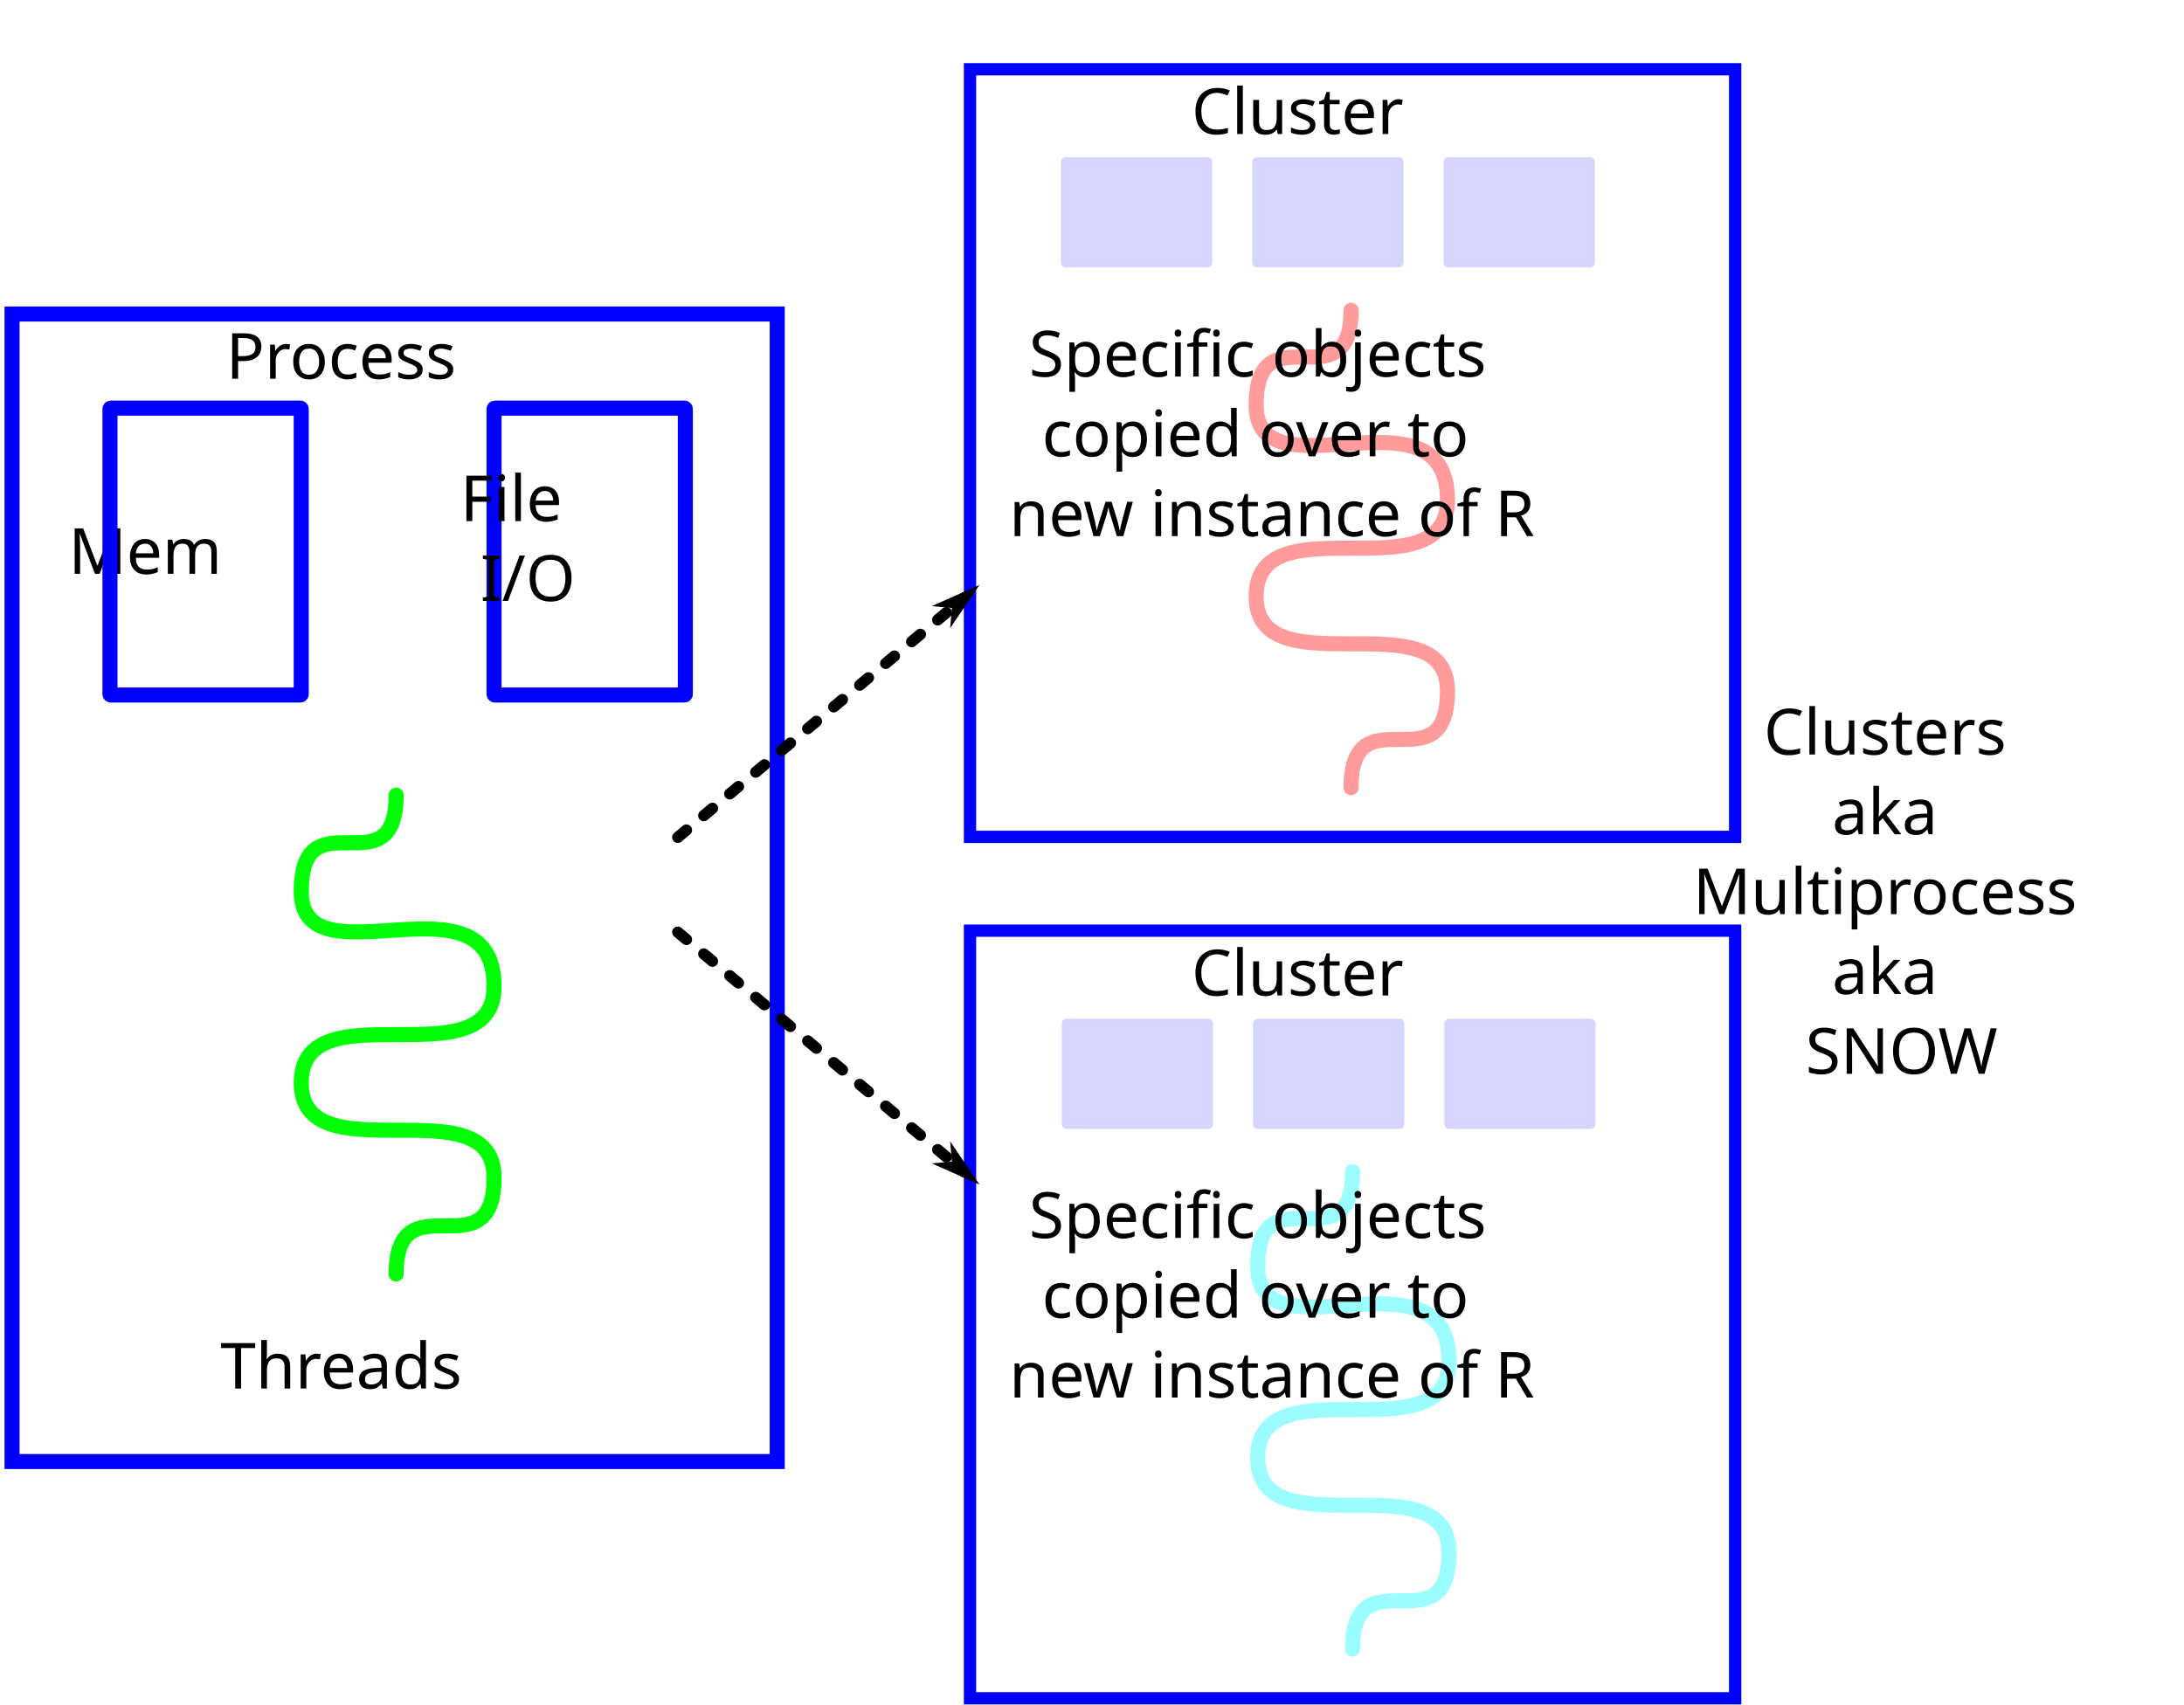
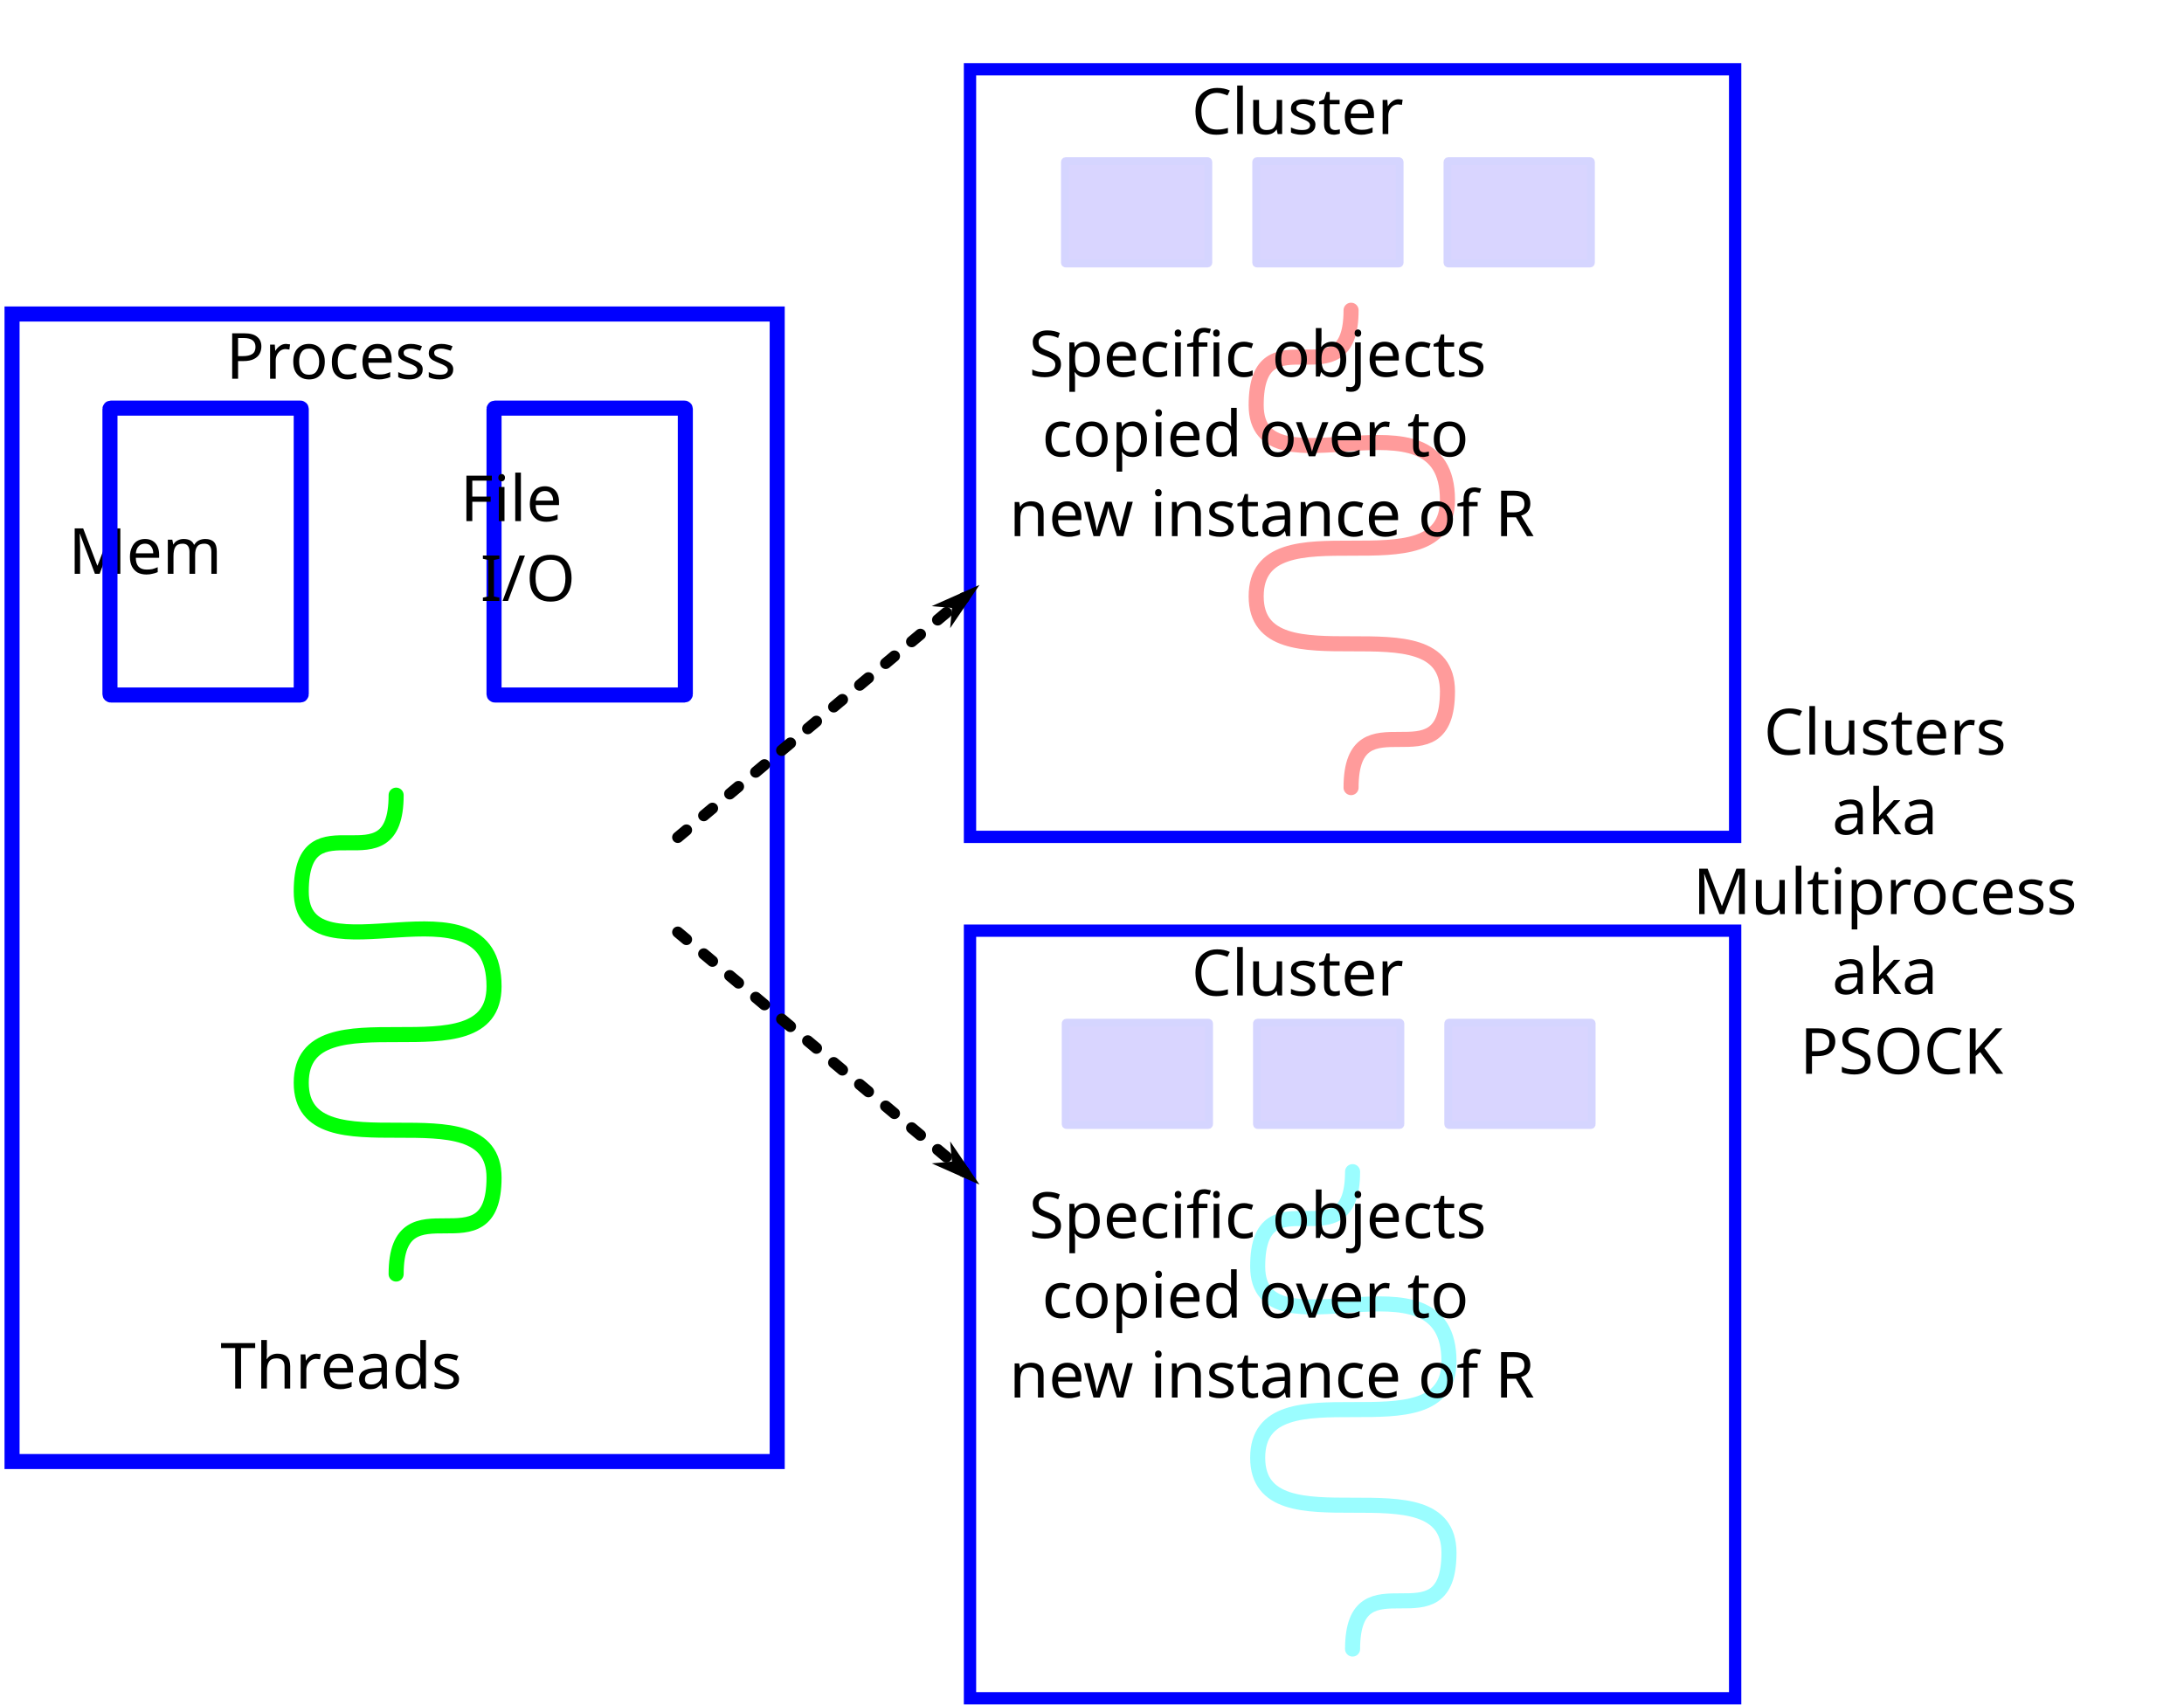
<svg xmlns="http://www.w3.org/2000/svg" width="145mm" height="113.2mm" viewBox="0 0 145 113.2" version="1.1" id="svg10740">
  <defs id="defs10734">
    <marker orient="auto" refY="0" refX="0" id="Arrow1Send-4" style="overflow:visible">
      <path id="path1141-8" d="M 0,0 L 5,-5 L -12.5,0 L 5,5 Z" style="fill:#000000;fill-opacity:1;fill-rule:evenodd;stroke:#000000;stroke-width:1pt;stroke-opacity:1" transform="matrix(-0.2,0,0,-0.2,-1.2,0)" />
    </marker>
    <marker orient="auto" refY="0" refX="0" id="Arrow1Send" style="overflow:visible">
      <path id="path1141" d="M 0,0 L 5,-5 L -12.5,0 L 5,5 Z" style="fill:#000000;fill-opacity:1;fill-rule:evenodd;stroke:#000000;stroke-width:1pt;stroke-opacity:1" transform="matrix(-0.2,0,0,-0.2,-1.2,0)" />
    </marker>
  </defs>
  <g id="layer1" transform="translate(-1064,-705.3)">
    <g id="g7775" transform="translate(874.4,632.3)">
      <rect y="93.85" x="190.4" height="76.2" width="50.8" id="rect12-9-7" style="opacity:1;vector-effect:none;fill:none;fill-opacity:1;fill-rule:evenodd;stroke:#0000ff;stroke-width:1;stroke-linecap:round;stroke-linejoin:miter;stroke-miterlimit:4;stroke-dasharray:none;stroke-dashoffset:0;stroke-opacity:1" />
      <text id="text826-1-5" y="111.1" x="203.1" style="font-style:normal;font-variant:normal;font-weight:normal;font-stretch:normal;font-size:4.234px;line-height:1.25;font-family:sans-serif;-inkscape-font-specification:'sans-serif, Normal';font-variant-ligatures:normal;font-variant-caps:normal;font-variant-numeric:normal;font-feature-settings:normal;text-align:center;letter-spacing:0px;word-spacing:0px;writing-mode:lr-tb;text-anchor:middle;fill:#000000;fill-opacity:1;stroke:none;stroke-width:0.265" xml:space="preserve">
        <tspan style="stroke-width:0.265" y="111.1" x="203.1" id="tspan824-2-9">Mem</tspan>
      </text>
      <rect rx="0.05" ry="0.05" y="100.1" x="222.4" height="19.05" width="12.7" id="rect822-6-7-2" style="opacity:1;vector-effect:none;fill:none;fill-opacity:1;fill-rule:evenodd;stroke:#0000ff;stroke-width:1;stroke-linecap:round;stroke-linejoin:miter;stroke-miterlimit:4;stroke-dasharray:none;stroke-dashoffset:0;stroke-opacity:1" />
      <text id="text826-7-0-2" y="107.6" x="228.5" style="font-style:normal;font-variant:normal;font-weight:normal;font-stretch:normal;font-size:4.234px;line-height:1.25;font-family:sans-serif;-inkscape-font-specification:'sans-serif, Normal';font-variant-ligatures:normal;font-variant-caps:normal;font-variant-numeric:normal;font-feature-settings:normal;text-align:center;letter-spacing:0px;word-spacing:0px;writing-mode:lr-tb;text-anchor:middle;fill:#000000;fill-opacity:1;stroke:none;stroke-width:0.265" xml:space="preserve">
        <tspan style="stroke-width:0.265" y="107.6" x="228.5" id="tspan824-5-9-8">File</tspan>
        <tspan style="stroke-width:0.265" y="112.9" x="228.5" id="tspan857-3-9">I/O</tspan>
      </text>
      <rect ry="0.05" y="100.1" x="196.9" height="19.05" width="12.7" id="rect822-6-3-6-7" style="opacity:1;vector-effect:none;fill:none;fill-opacity:1;fill-rule:evenodd;stroke:#0000ff;stroke-width:1;stroke-linecap:round;stroke-linejoin:miter;stroke-miterlimit:4;stroke-dasharray:none;stroke-dashoffset:0;stroke-opacity:1" rx="0.05" />
      <path id="path881-5-6-6" d="M 215.9,125.8 C 215.9,132.2 209.6,125.7 209.6,132.2 C 209.6,138.5 222.4,130.6 222.4,138.5 C 222.4,144.9 209.6,138.5 209.6,144.9 C 209.6,151.2 222.4,144.9 222.4,151.2 C 222.4,157.6 215.9,151.2 215.9,157.6" style="fill:none;stroke:#00ff05;stroke-width:1;stroke-linecap:round;stroke-linejoin:miter;stroke-miterlimit:4;stroke-dasharray:none;stroke-opacity:1" />
      <text id="text906-8-2" y="165.2" x="216.1" style="font-style:normal;font-variant:normal;font-weight:normal;font-stretch:normal;font-size:4.234px;line-height:1.25;font-family:sans-serif;-inkscape-font-specification:'sans-serif, Normal';font-variant-ligatures:normal;font-variant-caps:normal;font-variant-numeric:normal;font-feature-settings:normal;text-align:center;letter-spacing:0px;word-spacing:0px;writing-mode:lr-tb;text-anchor:middle;fill:#000000;fill-opacity:1;stroke:none;stroke-width:0.265" xml:space="preserve">
        <tspan style="stroke-width:0.265" y="165.2" x="216.1" id="tspan904-7-9">Threads</tspan>
      </text>
      <text id="text931-9-3" y="98.15" x="216.1" style="font-style:normal;font-variant:normal;font-weight:normal;font-stretch:normal;font-size:4.235px;line-height:1.25;font-family:sans-serif;-inkscape-font-specification:'sans-serif, Normal';font-variant-ligatures:normal;font-variant-caps:normal;font-variant-numeric:normal;font-feature-settings:normal;text-align:center;letter-spacing:0px;word-spacing:0px;writing-mode:lr-tb;text-anchor:middle;fill:#000000;fill-opacity:1;stroke:none;stroke-width:0.265" xml:space="preserve">
        <tspan style="stroke-width:0.265" y="98.15" x="216.1" id="tspan929-2-1">Process</tspan>
      </text>
    </g>
    <g id="g4768" transform="translate(969.6,536.9)">
      <rect y="173" x="158.8" height="50.97" width="50.8" id="rect12-9-7-7" style="opacity:1;vector-effect:none;fill:none;fill-opacity:1;fill-rule:evenodd;stroke:#0000ff;stroke-width:0.818;stroke-linecap:round;stroke-linejoin:miter;stroke-miterlimit:4;stroke-dasharray:none;stroke-dashoffset:0;stroke-opacity:1" />
      <path id="path881-62-3-7" d="M 184.1,189 C 184.1,195.3 177.8,188.9 177.8,195.3 C 177.8,201.6 190.5,193.7 190.5,201.6 C 190.5,208 177.8,201.6 177.8,208 C 177.8,214.3 190.5,208 190.5,214.3 C 190.5,220.7 184.1,214.3 184.1,220.7" style="opacity:0.391;fill:none;stroke:#ff0000;stroke-width:1;stroke-linecap:round;stroke-linejoin:miter;stroke-miterlimit:4;stroke-dasharray:none;stroke-opacity:1" />
      <text id="text826-1-5-1" y="193.4" x="182.7" style="font-style:normal;font-variant:normal;font-weight:normal;font-stretch:normal;font-size:4.234px;line-height:1.25;font-family:sans-serif;-inkscape-font-specification:'sans-serif, Normal';font-variant-ligatures:normal;font-variant-caps:normal;font-variant-numeric:normal;font-feature-settings:normal;text-align:center;letter-spacing:0px;word-spacing:0px;writing-mode:lr-tb;text-anchor:middle;fill:#000000;fill-opacity:1;stroke:none;stroke-width:0.265" xml:space="preserve">
        <tspan style="stroke-width:0.265" y="193.4" x="183.4" id="tspan824-2-9-1">Specific objects </tspan>
        <tspan id="tspan4726" style="stroke-width:0.265" y="198.7" x="182.7">copied over to</tspan>
        <tspan id="tspan4728" style="stroke-width:0.265" y="204" x="182.7">new instance of R</tspan>
      </text>
      <text id="text931-9-3-3" y="177.3" x="184.4" style="font-style:normal;font-variant:normal;font-weight:normal;font-stretch:normal;font-size:4.235px;line-height:1.25;font-family:sans-serif;-inkscape-font-specification:'sans-serif, Normal';font-variant-ligatures:normal;font-variant-caps:normal;font-variant-numeric:normal;font-feature-settings:normal;text-align:center;letter-spacing:0px;word-spacing:0px;writing-mode:lr-tb;text-anchor:middle;fill:#000000;fill-opacity:1;stroke:none;stroke-width:0.265" xml:space="preserve">
        <tspan style="stroke-width:0.265" y="177.3" x="184.4" id="tspan929-2-1-9">Cluster</tspan>
      </text>
      <g style="opacity:0.165;fill:#1900ff;fill-opacity:1;stroke:#0000ff;stroke-opacity:1" id="g4754">
        <rect rx="0.05" style="opacity:1;vector-effect:none;fill:#1900ff;fill-opacity:1;fill-rule:evenodd;stroke:#0000ff;stroke-width:0.517;stroke-linecap:round;stroke-linejoin:miter;stroke-miterlimit:4;stroke-dasharray:none;stroke-dashoffset:0;stroke-opacity:1" id="rect822-6-3-6-7-6" width="9.525" height="6.8" x="165.1" y="179.1" ry="0.05" />
        <rect rx="0.05" style="opacity:1;vector-effect:none;fill:#1900ff;fill-opacity:1;fill-rule:evenodd;stroke:#0000ff;stroke-width:0.518;stroke-linecap:round;stroke-linejoin:miter;stroke-miterlimit:4;stroke-dasharray:none;stroke-dashoffset:0;stroke-opacity:1" id="rect822-6-3-6-7-6-4" width="9.525" height="6.8" x="177.8" y="179.1" ry="0.05" />
        <rect rx="0.05" style="opacity:1;vector-effect:none;fill:#1900ff;fill-opacity:1;fill-rule:evenodd;stroke:#0000ff;stroke-width:0.518;stroke-linecap:round;stroke-linejoin:miter;stroke-miterlimit:4;stroke-dasharray:none;stroke-dashoffset:0;stroke-opacity:1" id="rect822-6-3-6-7-6-8" width="9.525" height="6.8" x="190.5" y="179.1" ry="0.05" />
      </g>
    </g>
    <g id="g7789" transform="translate(906.2,594.1)">
      <rect y="173" x="222.2" height="50.97" width="50.8" id="rect12-9-7-7-9" style="opacity:1;vector-effect:none;fill:none;fill-opacity:1;fill-rule:evenodd;stroke:#0000ff;stroke-width:0.818;stroke-linecap:round;stroke-linejoin:miter;stroke-miterlimit:4;stroke-dasharray:none;stroke-dashoffset:0;stroke-opacity:1" />
      <path id="path881-62-3-7-3" d="M 247.6,189 C 247.6,195.3 241.3,188.9 241.3,195.3 C 241.3,201.6 254,193.7 254,201.6 C 254,208 241.3,201.6 241.3,208 C 241.3,214.3 254,208 254,214.3 C 254,220.7 247.6,214.3 247.6,220.7" style="opacity:0.391;fill:none;stroke:#00fbff;stroke-width:1;stroke-linecap:round;stroke-linejoin:miter;stroke-miterlimit:4;stroke-dasharray:none;stroke-opacity:1" />
      <text id="text826-1-5-1-9" y="193.4" x="246.1" style="font-style:normal;font-variant:normal;font-weight:normal;font-stretch:normal;font-size:4.234px;line-height:1.25;font-family:sans-serif;-inkscape-font-specification:'sans-serif, Normal';font-variant-ligatures:normal;font-variant-caps:normal;font-variant-numeric:normal;font-feature-settings:normal;text-align:center;letter-spacing:0px;word-spacing:0px;writing-mode:lr-tb;text-anchor:middle;fill:#000000;fill-opacity:1;stroke:none;stroke-width:0.265" xml:space="preserve">
        <tspan style="stroke-width:0.265" y="193.4" x="246.8" id="tspan824-2-9-1-0">Specific objects </tspan>
        <tspan id="tspan4726-8" style="stroke-width:0.265" y="198.7" x="246.1">copied over to</tspan>
        <tspan id="tspan4728-8" style="stroke-width:0.265" y="204" x="246.1">new instance of R</tspan>
      </text>
      <text id="text931-9-3-3-5" y="177.3" x="247.8" style="font-style:normal;font-variant:normal;font-weight:normal;font-stretch:normal;font-size:4.235px;line-height:1.25;font-family:sans-serif;-inkscape-font-specification:'sans-serif, Normal';font-variant-ligatures:normal;font-variant-caps:normal;font-variant-numeric:normal;font-feature-settings:normal;text-align:center;letter-spacing:0px;word-spacing:0px;writing-mode:lr-tb;text-anchor:middle;fill:#000000;fill-opacity:1;stroke:none;stroke-width:0.265" xml:space="preserve">
        <tspan style="stroke-width:0.265" y="177.3" x="247.8" id="tspan929-2-1-9-0">Cluster</tspan>
      </text>
      <g transform="translate(63.45,0.005)" style="opacity:0.165;fill:#1900ff;fill-opacity:1;stroke:#0000ff;stroke-opacity:1" id="g4754-9">
        <rect rx="0.05" style="opacity:1;vector-effect:none;fill:#1900ff;fill-opacity:1;fill-rule:evenodd;stroke:#0000ff;stroke-width:0.517;stroke-linecap:round;stroke-linejoin:miter;stroke-miterlimit:4;stroke-dasharray:none;stroke-dashoffset:0;stroke-opacity:1" id="rect822-6-3-6-7-6-6" width="9.525" height="6.8" x="165.1" y="179.1" ry="0.05" />
        <rect rx="0.05" style="opacity:1;vector-effect:none;fill:#1900ff;fill-opacity:1;fill-rule:evenodd;stroke:#0000ff;stroke-width:0.518;stroke-linecap:round;stroke-linejoin:miter;stroke-miterlimit:4;stroke-dasharray:none;stroke-dashoffset:0;stroke-opacity:1" id="rect822-6-3-6-7-6-4-3" width="9.525" height="6.8" x="177.8" y="179.1" ry="0.05" />
        <rect rx="0.05" style="opacity:1;vector-effect:none;fill:#1900ff;fill-opacity:1;fill-rule:evenodd;stroke:#0000ff;stroke-width:0.518;stroke-linecap:round;stroke-linejoin:miter;stroke-miterlimit:4;stroke-dasharray:none;stroke-dashoffset:0;stroke-opacity:1" id="rect822-6-3-6-7-6-8-8" width="9.525" height="6.8" x="190.5" y="179.1" ry="0.05" />
      </g>
    </g>
    <path style="fill:none;fill-rule:evenodd;stroke:#000000;stroke-width:0.75;stroke-linecap:round;stroke-linejoin:miter;stroke-miterlimit:3.1;stroke-dasharray:0.75, 1.5;stroke-dashoffset:0;stroke-opacity:1;marker-end:url(#Arrow1Send)" d="M 1109,760.9 L 1128,745" id="path6865" />
    <text xml:space="preserve" style="font-style:normal;font-variant:normal;font-weight:normal;font-stretch:normal;font-size:4.234px;line-height:1.25;font-family:sans-serif;-inkscape-font-specification:'sans-serif, Normal';font-variant-ligatures:normal;font-variant-caps:normal;font-variant-numeric:normal;font-feature-settings:normal;text-align:center;letter-spacing:0px;word-spacing:0px;writing-mode:lr-tb;text-anchor:middle;fill:#000000;fill-opacity:1;stroke:none;stroke-width:0.265" x="1193" y="755.4" id="text7752">
      <tspan id="tspan7750" x="1193" y="755.4" style="stroke-width:0.265">Clusters</tspan>
      <tspan x="1193" y="760.7" style="stroke-width:0.265" id="tspan7754">aka</tspan>
      <tspan x="1193" y="766" style="stroke-width:0.265" id="tspan7756">Multiprocess</tspan>
      <tspan x="1193" y="771.3" style="stroke-width:0.265" id="tspan7758">aka</tspan>
-       <tspan x="1193" y="776.6" style="stroke-width:0.265" id="tspan7760">SNOW</tspan>
+       <tspan x="1193" y="776.6" style="stroke-width:0.265" id="tspan7760">PSOCK</tspan>
    </text>
    <path style="fill:none;fill-rule:evenodd;stroke:#000000;stroke-width:0.75;stroke-linecap:round;stroke-linejoin:miter;stroke-miterlimit:3.1;stroke-dasharray:0.75, 1.5;stroke-dashoffset:0;stroke-opacity:1;marker-end:url(#Arrow1Send-4)" d="M 1109,767.2 L 1128,783.1" id="path6865-1" />
  </g>
</svg>
